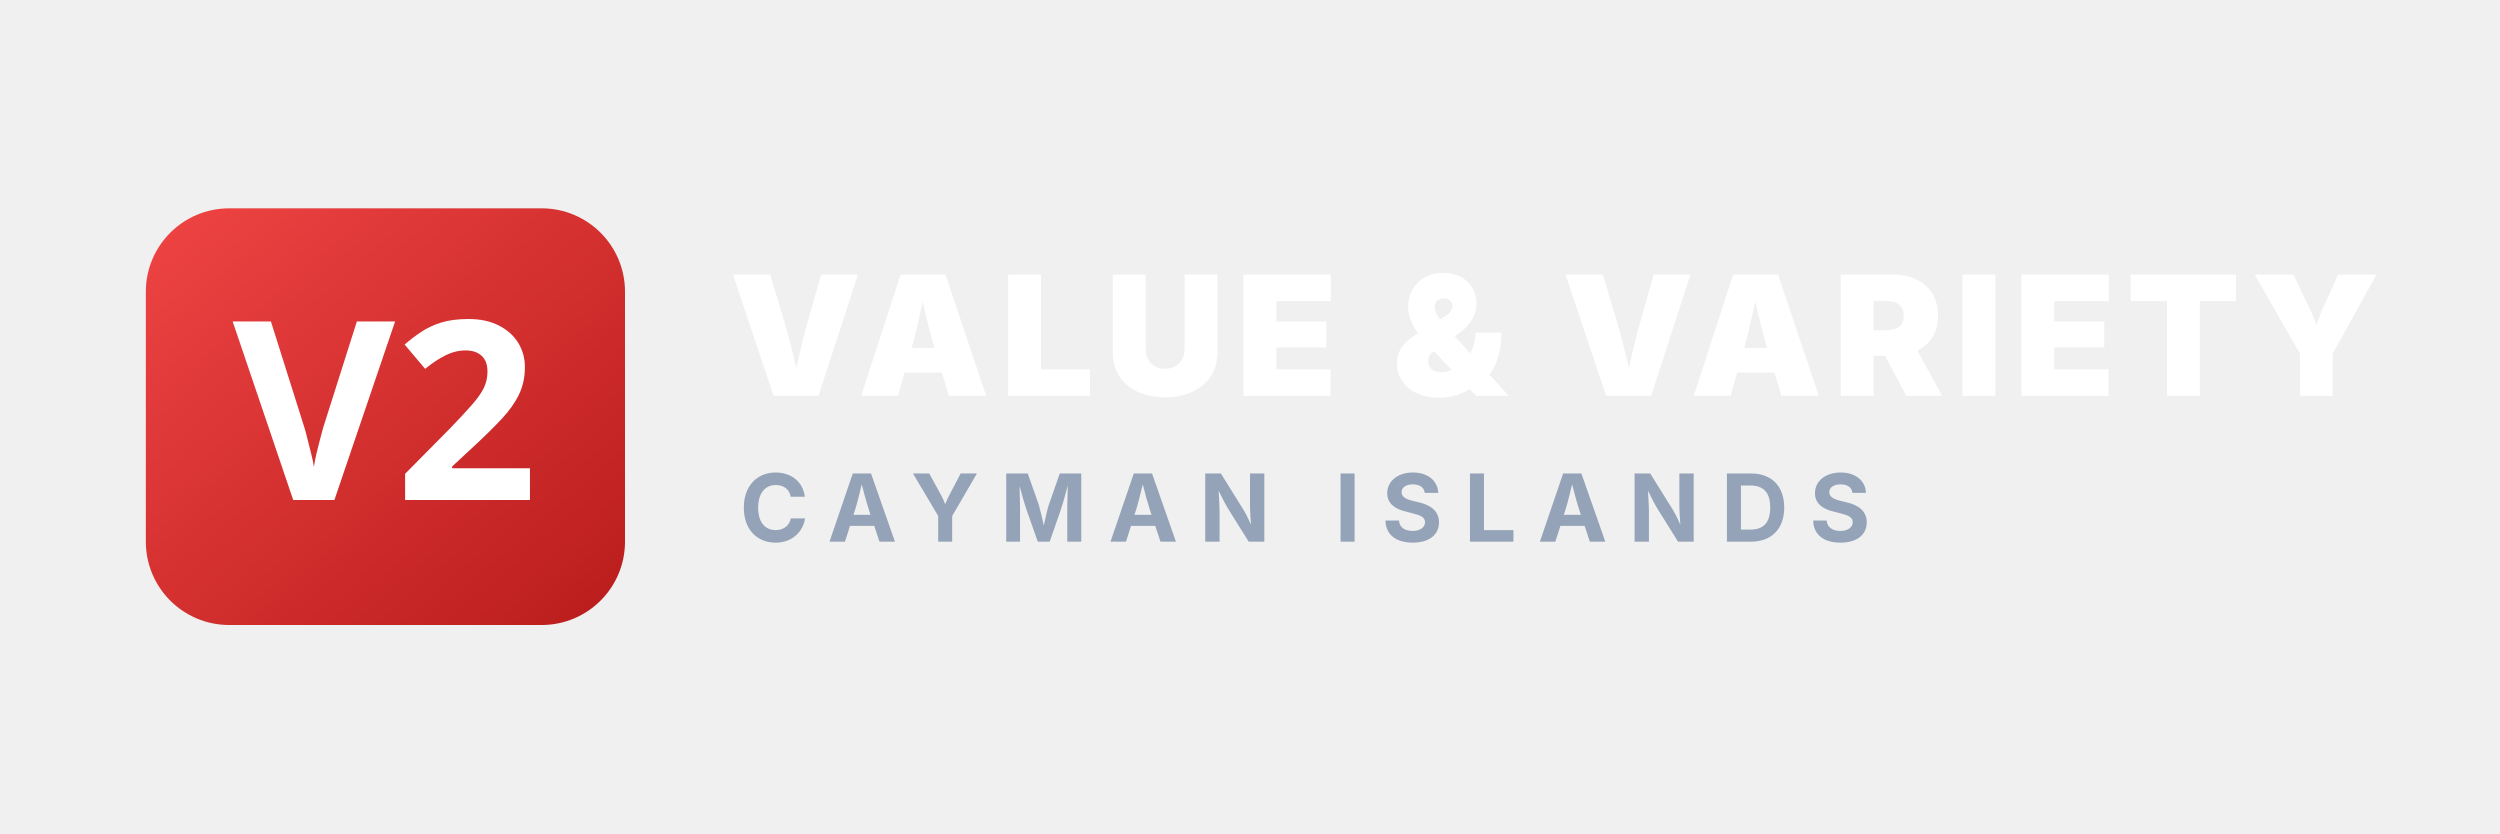
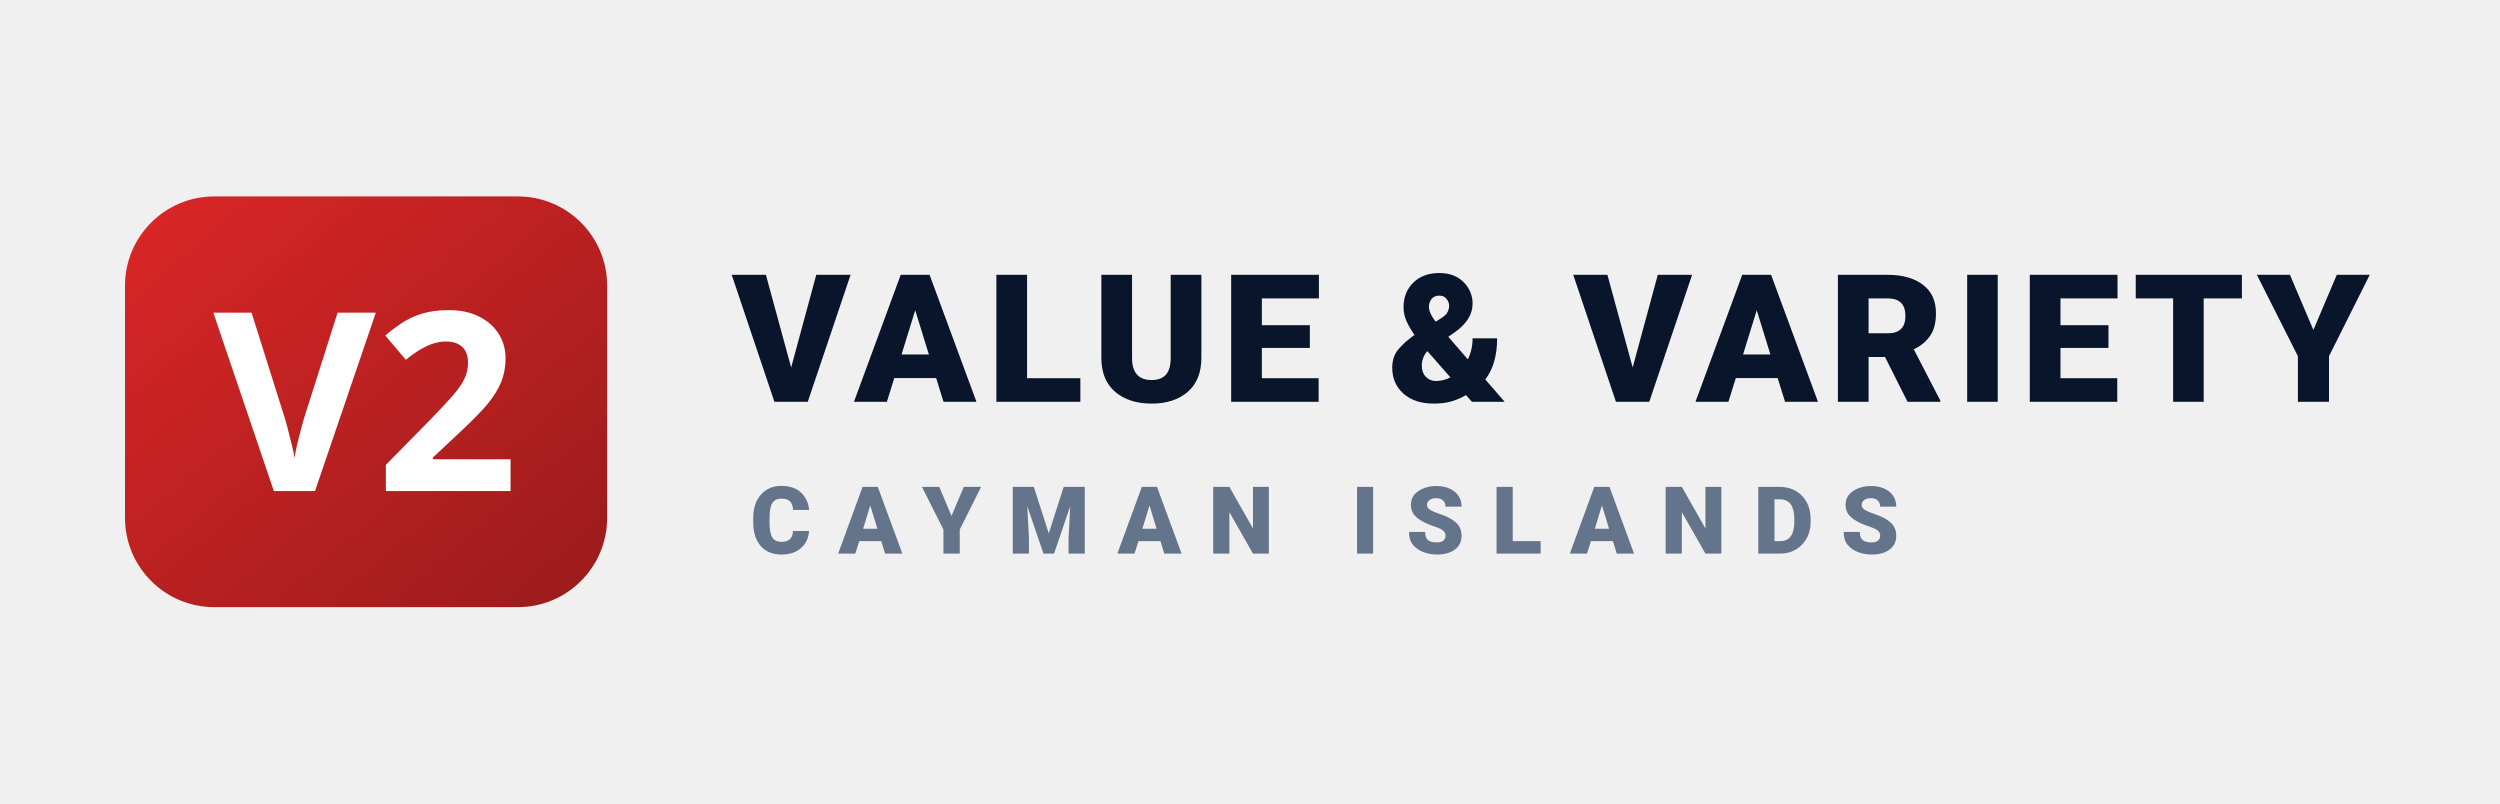
- <svg xmlns="http://www.w3.org/2000/svg" viewBox="0 0 240 80" width="240" height="80">
+ <svg xmlns="http://www.w3.org/2000/svg" viewBox="0 0 280 90" width="280" height="90">
  <defs>
-     <linearGradient id="v2Red" x1="0%" y1="0%" x2="100%" y2="100%">
-       <stop offset="0%" stop-color="#EF4444" />
-       <stop offset="100%" stop-color="#B91C1C" />
+     <linearGradient id="v2RedLight" x1="0%" y1="0%" x2="100%" y2="100%">
+       <stop offset="0%" stop-color="#DC2626" />
+       <stop offset="100%" stop-color="#991B1B" />
    </linearGradient>
  </defs>
-   <g transform="translate(14, 16)">
-     <rect x="0" y="4" width="46" height="40" rx="8" fill="url(#v2Red)" />
-     <text x="23" y="32" font-family="'Chakra Petch', Impact, sans-serif" font-weight="900" font-size="24" fill="#FFFFFF" text-anchor="middle">V2</text>
-     <text x="56" y="22" font-family="-apple-system, system-ui, sans-serif" font-weight="900" font-size="16" fill="#FFFFFF" letter-spacing="1">VALUE &amp; VARIETY</text>
-     <text x="57" y="36" font-family="-apple-system, system-ui, sans-serif" font-weight="700" font-size="9" fill="#94A3B8" letter-spacing="2">CAYMAN ISLANDS</text>
+   <g transform="translate(14, 18)">
+     <rect x="0" y="4" width="54" height="46" rx="10" fill="url(#v2RedLight)" />
+     <text x="27" y="37" font-family="'Chakra Petch', 'Arial Black', Impact, sans-serif" font-weight="900" font-size="28" fill="#FFFFFF" text-anchor="middle">V2</text>
+     <text x="68" y="27" font-family="-apple-system, BlinkMacSystemFont, 'Segoe UI', Roboto, sans-serif" font-weight="900" font-size="20" fill="#09152B" letter-spacing="1.2">VALUE &amp; VARIETY</text>
+     <text x="70" y="44" font-family="-apple-system, BlinkMacSystemFont, 'Segoe UI', Roboto, sans-serif" font-weight="800" font-size="10.5" fill="#64748B" letter-spacing="3">CAYMAN ISLANDS</text>
  </g>
</svg>
